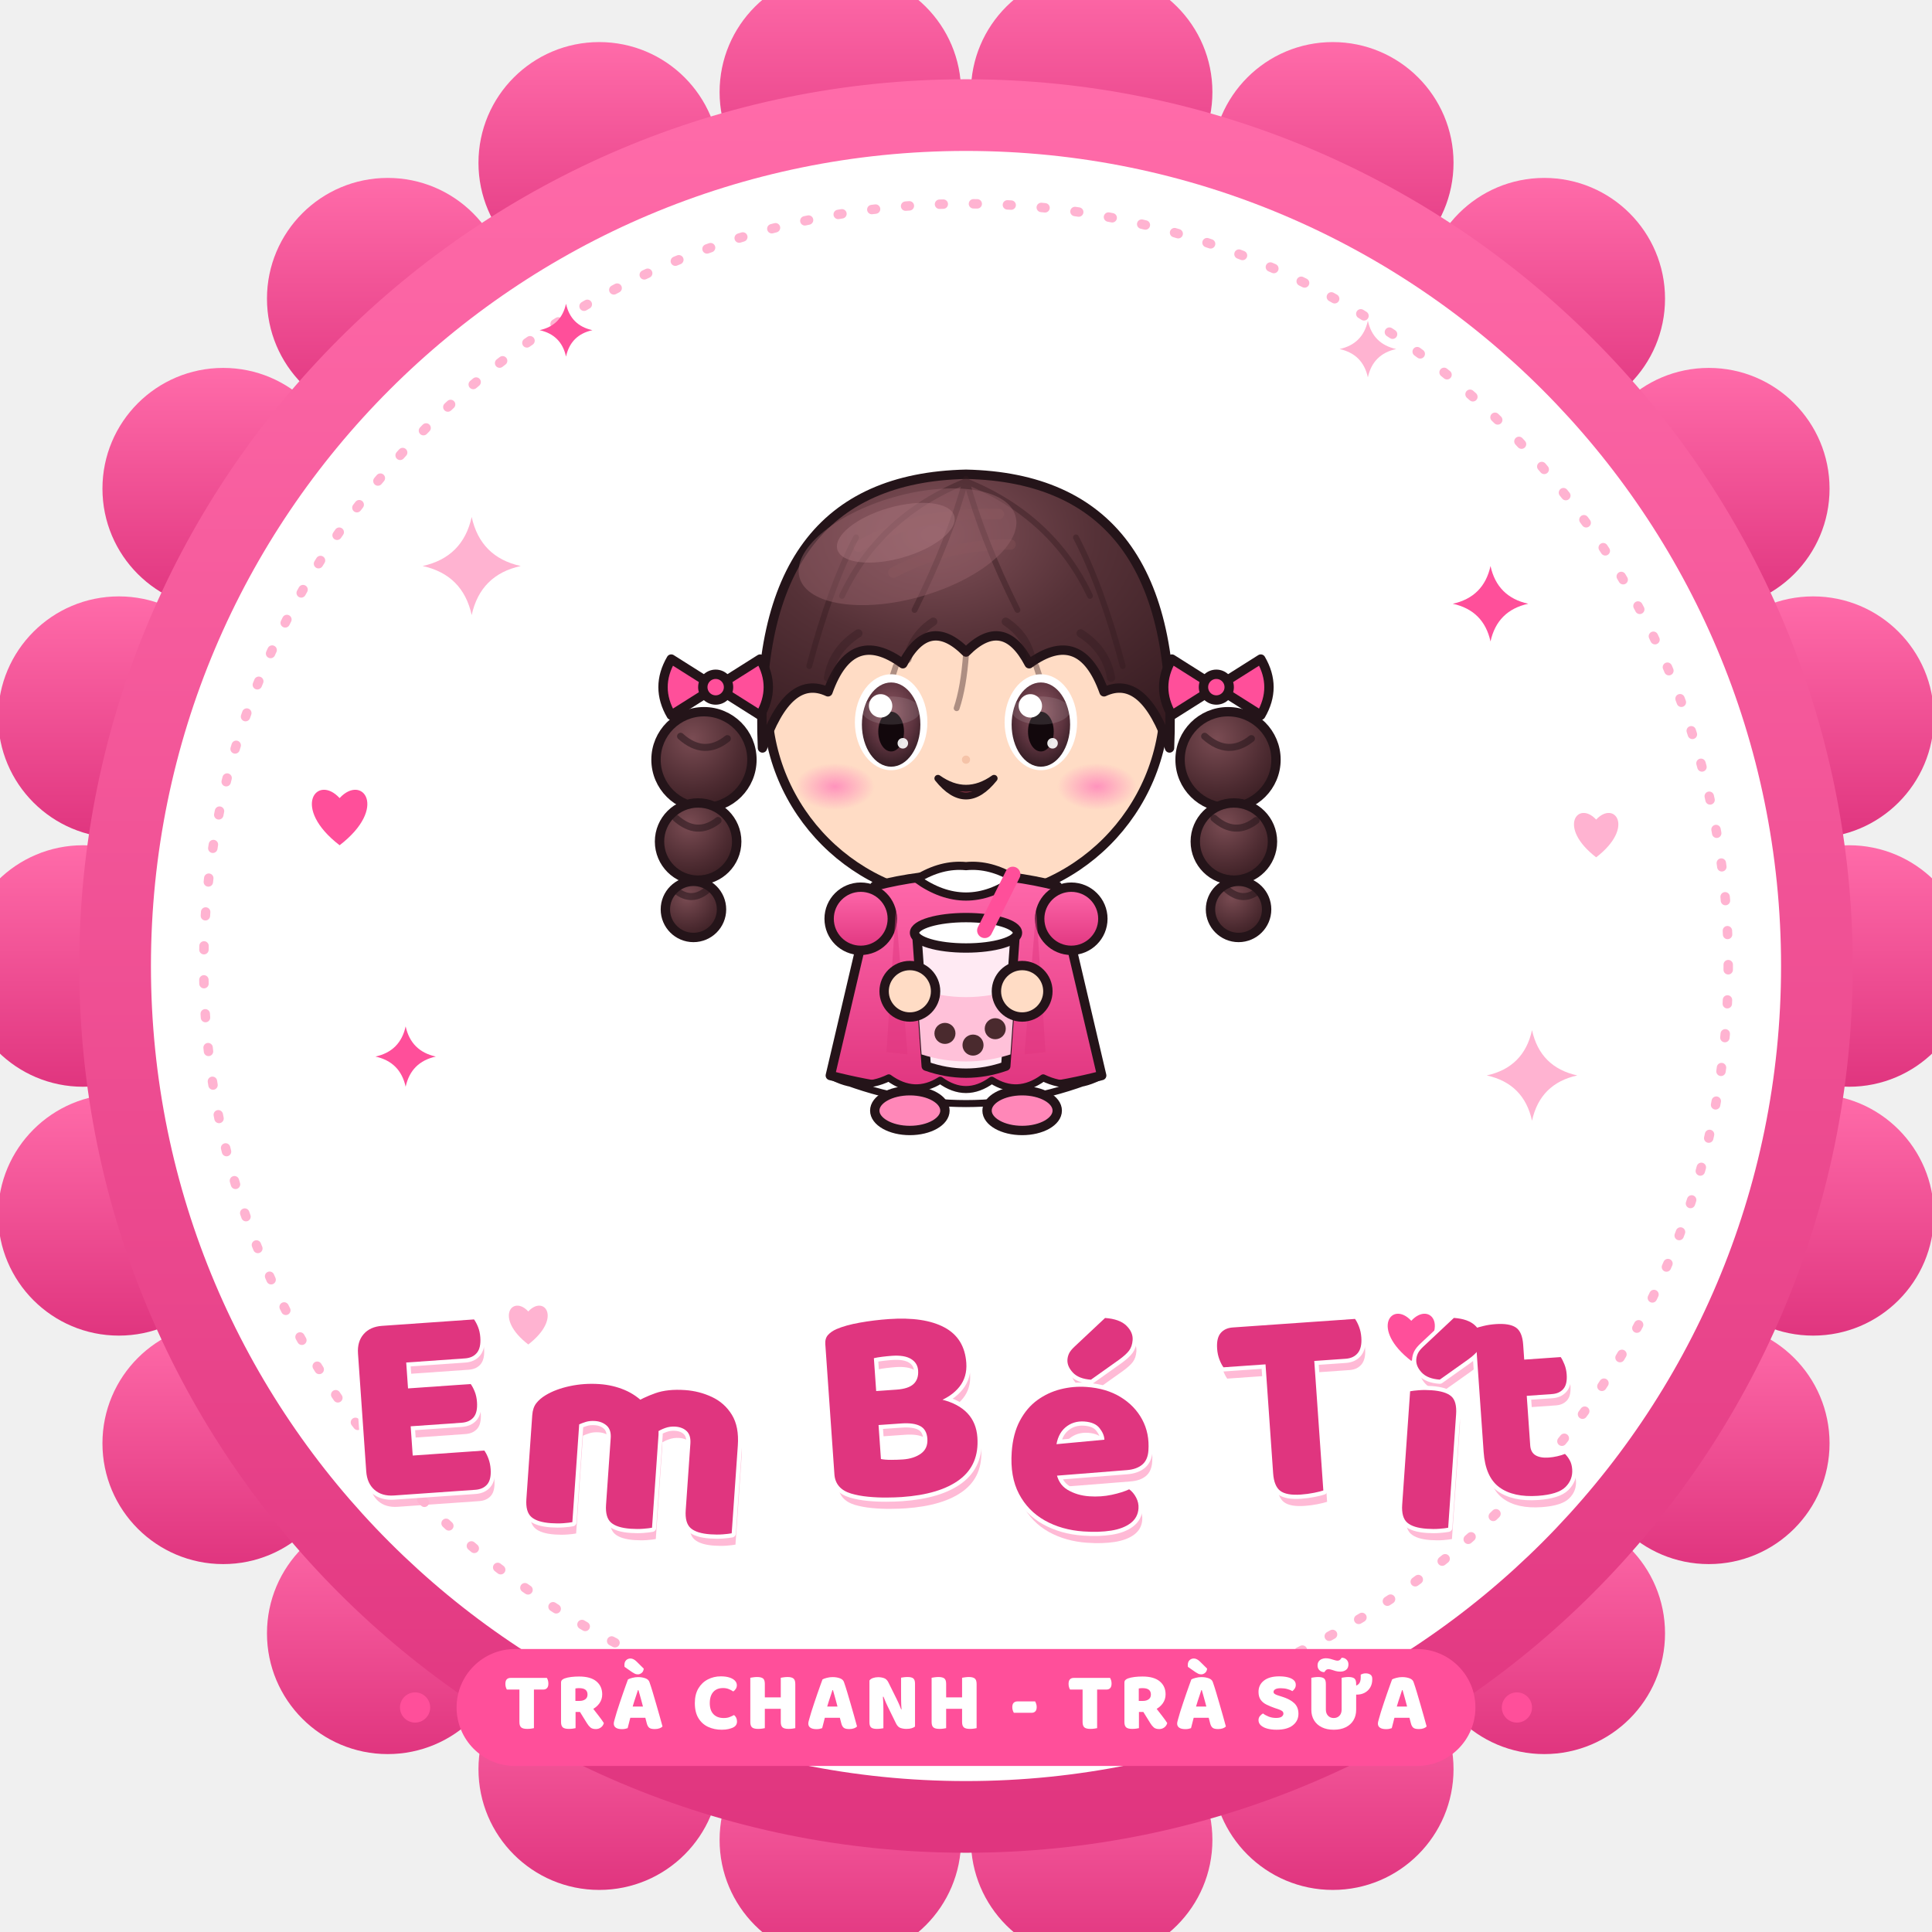
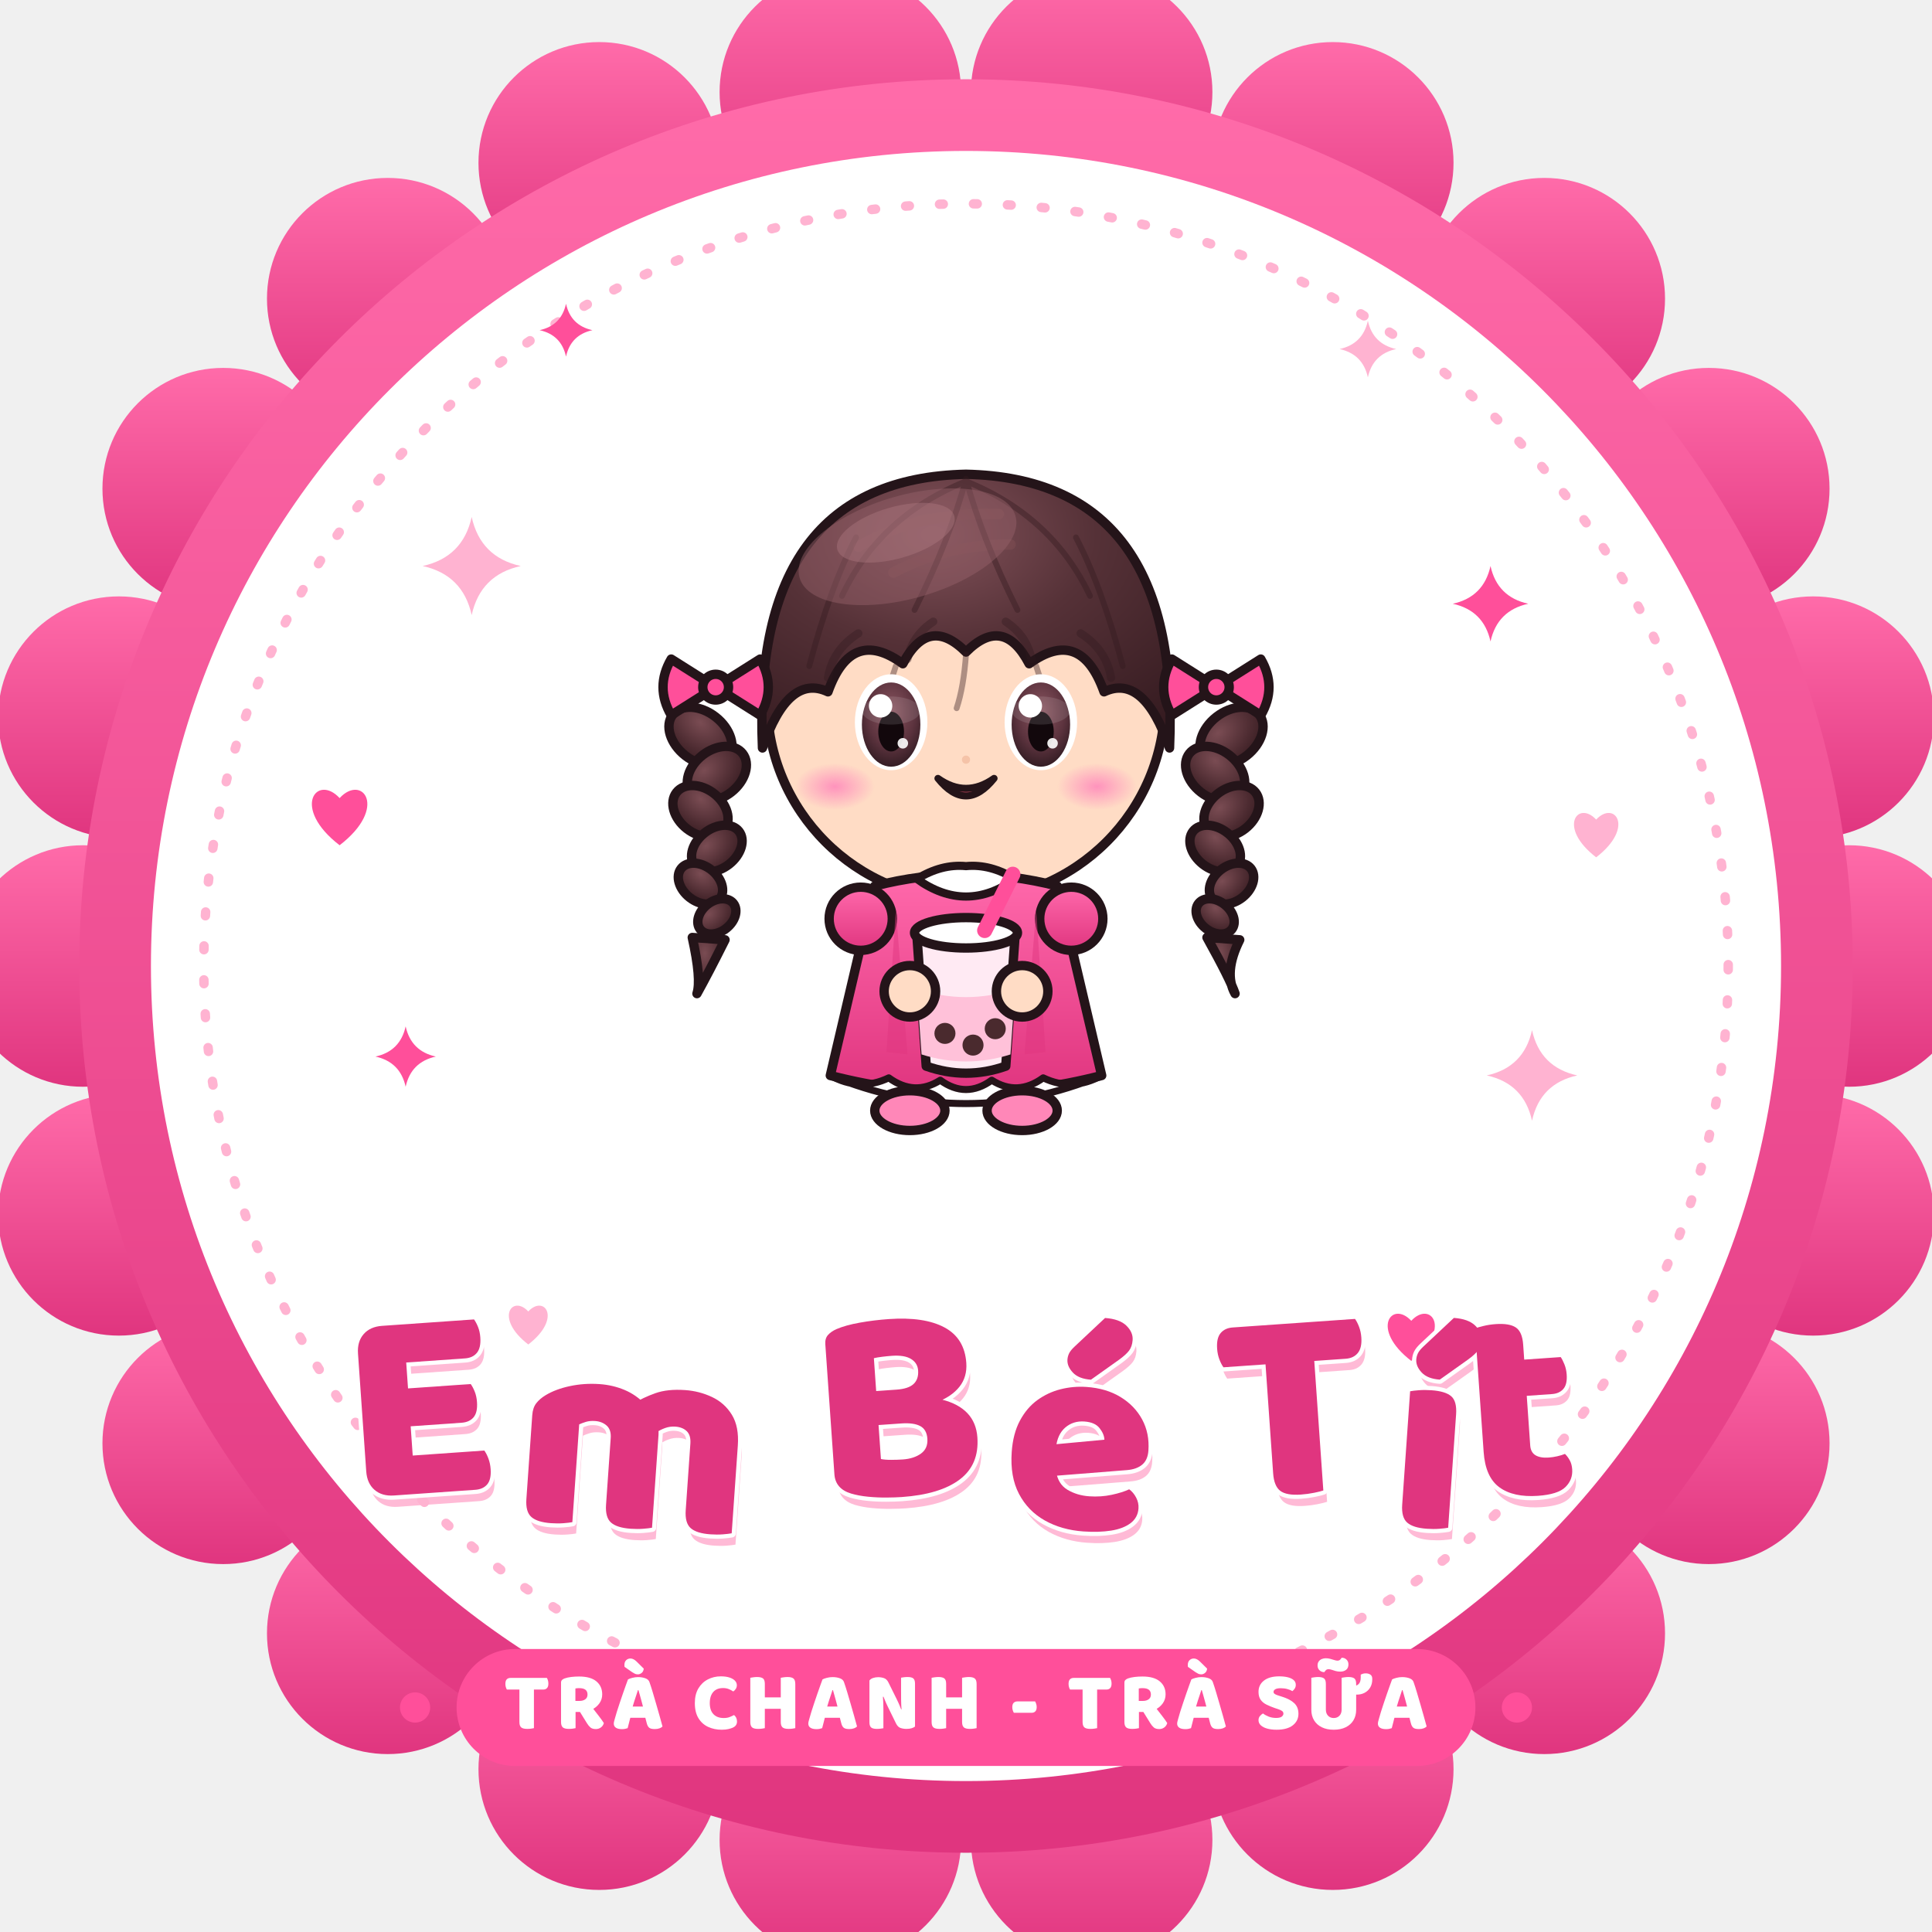
<svg xmlns="http://www.w3.org/2000/svg" viewBox="0 0 1024 1024">
  <defs>
    <radialGradient id="iris" cx="0.5" cy="0.35" r="0.75">
      <stop offset="0%" stop-color="#8a5560" />
      <stop offset="55%" stop-color="#5c333e" />
      <stop offset="100%" stop-color="#241419" />
    </radialGradient>
    <radialGradient id="hairG" cx="0.42" cy="0.22" r="1.0">
      <stop offset="0%" stop-color="#82525a" />
      <stop offset="40%" stop-color="#553137" />
      <stop offset="100%" stop-color="#2e161b" />
    </radialGradient>
    <radialGradient id="bumpG" cx="0.38" cy="0.28" r="0.95">
      <stop offset="0%" stop-color="#7a4c53" />
      <stop offset="55%" stop-color="#4d2b31" />
      <stop offset="100%" stop-color="#2b1418" />
    </radialGradient>
    <linearGradient id="dressG" x1="0" y1="0" x2="0" y2="1">
      <stop offset="0%" stop-color="#ff69ab" />
      <stop offset="100%" stop-color="#e0357f" />
    </linearGradient>
    <radialGradient id="blushG">
      <stop offset="0%" stop-color="#ff8fbc" stop-opacity="0.95" />
      <stop offset="100%" stop-color="#ff8fbc" stop-opacity="0" />
    </radialGradient>
    <linearGradient id="frameG" x1="0" y1="0" x2="0" y2="1">
      <stop offset="0%" stop-color="#ff6ba9" />
      <stop offset="100%" stop-color="#e0357f" />
    </linearGradient>
  </defs>
  <g fill="url(#frameG)">
    <circle cx="980.0" cy="512.0" r="64" />
    <circle cx="961.0" cy="643.9" r="64" />
    <circle cx="905.7" cy="765.0" r="64" />
    <circle cx="818.5" cy="865.7" r="64" />
    <circle cx="706.4" cy="937.7" r="64" />
    <circle cx="578.6" cy="975.2" r="64" />
    <circle cx="445.4" cy="975.2" r="64" />
    <circle cx="317.6" cy="937.7" r="64" />
    <circle cx="205.5" cy="865.7" r="64" />
    <circle cx="118.3" cy="765.0" r="64" />
    <circle cx="63.0" cy="643.9" r="64" />
    <circle cx="44.0" cy="512.0" r="64" />
    <circle cx="63.0" cy="380.1" r="64" />
    <circle cx="118.3" cy="259.0" r="64" />
    <circle cx="205.5" cy="158.3" r="64" />
    <circle cx="317.6" cy="86.3" r="64" />
    <circle cx="445.4" cy="48.8" r="64" />
    <circle cx="578.6" cy="48.8" r="64" />
    <circle cx="706.4" cy="86.3" r="64" />
    <circle cx="818.5" cy="158.3" r="64" />
    <circle cx="905.7" cy="259.0" r="64" />
    <circle cx="961.0" cy="380.1" r="64" />
    <circle cx="512" cy="512" r="470" />
  </g>
  <g fill="#ffffff">
    <circle cx="512" cy="512" r="432" />
  </g>
  <circle cx="512" cy="512" r="404" fill="none" stroke="#ffb3d1" stroke-width="5" stroke-dasharray="2 16" stroke-linecap="round" />
  <path d="M 250,274 Q 254.68,295.32 276,300 Q 254.68,304.68 250,326 Q 245.32,304.68 224,300 Q 245.32,295.32 250,274 Z" fill="#ffb3d1" />
  <path d="M 790,300 Q 793.6,316.4 810,320 Q 793.6,323.6 790,340 Q 786.4,323.6 770,320 Q 786.4,316.4 790,300 Z" fill="#ff4f9a" />
  <path d="M 215,544 Q 217.88,557.12 231,560 Q 217.88,562.88 215,576 Q 212.12,562.88 199,560 Q 212.12,557.12 215,544 Z" fill="#ff4f9a" />
  <path d="M 812,546 Q 816.32,565.68 836,570 Q 816.32,574.32 812,594 Q 807.68,574.32 788,570 Q 807.68,565.68 812,546 Z" fill="#ffb3d1" />
  <path d="M 300,161 Q 302.52,172.48 314,175 Q 302.52,177.52 300,189 Q 297.48,177.52 286,175 Q 297.48,172.48 300,161 Z" fill="#ff4f9a" />
  <path d="M 725,170 Q 727.7,182.3 740,185 Q 727.7,187.7 725,200 Q 722.3,187.7 710,185 Q 722.3,182.3 725,170 Z" fill="#ffb3d1" />
  <path d="M 180,448.0 C 154.0,428.0 168.0,410 180,423.0 C 192.0,410 206.0,428.0 180,448.0 Z" fill="#ff4f9a" />
  <path d="M 846,454.4 C 825.2,438.4 836.4,424 846,434.4 C 855.6,424 866.8,438.4 846,454.4 Z" fill="#ffb3d1" />
  <path d="M 280,712.6 C 261.8,698.6 271.6,686 280,695.1 C 288.4,686 298.2,698.6 280,712.6 Z" fill="#ffb3d1" />
  <path d="M 748,721.3 C 725.9,704.3 737.8,689 748,700.05 C 758.2,689 770.1,704.3 748,721.3 Z" fill="#ff4f9a" />
  <g transform="translate(512,420) scale(0.62) translate(-512,-540)">
    <g stroke="#241419" stroke-width="8" stroke-linecap="round" stroke-linejoin="round">
-       <g fill="url(#bumpG)">
-         <circle cx="288" cy="512" r="41" />
-         <circle cx="283" cy="582" r="33" />
-         <circle cx="279" cy="640" r="24" />
-         <circle cx="736" cy="512" r="41" />
-         <circle cx="741" cy="582" r="33" />
-         <circle cx="745" cy="640" r="24" />
-       </g>
-       <path d="M 268,492 q 20,18 40,2 M 264,562 q 18,16 36,2 M 262,622 q 14,13 28,2" fill="none" stroke-width="6" opacity="0.55" />
-       <path d="M 716,492 q 20,18 40,2 M 724,562 q 18,16 36,2 M 734,622 q 14,13 28,2" fill="none" stroke-width="6" opacity="0.55" />
+       <g>
+         <ellipse cx="285" cy="492" rx="30" ry="21" transform="rotate(38 285 492)" fill="url(#bumpG)" />
+         <ellipse cx="299" cy="524" rx="28" ry="20" transform="rotate(-38 299 524)" fill="url(#bumpG)" />
+         <ellipse cx="285" cy="556" rx="26" ry="19" transform="rotate(38 285 556)" fill="url(#bumpG)" />
+         <ellipse cx="299" cy="588" rx="24" ry="17" transform="rotate(-38 299 588)" fill="url(#bumpG)" />
+         <ellipse cx="285" cy="618" rx="21" ry="15" transform="rotate(38 285 618)" fill="url(#bumpG)" />
+         <ellipse cx="299" cy="646" rx="18" ry="13" transform="rotate(-38 299 646)" fill="url(#bumpG)" />
+         <path d="M 278,664 Q 286,700 282,712 Q 292,694 306,666 Z" fill="url(#bumpG)" />
+         <ellipse cx="739" cy="492" rx="30" ry="21" transform="rotate(-38 739 492)" fill="url(#bumpG)" />
+         <ellipse cx="725" cy="524" rx="28" ry="20" transform="rotate(38 725 524)" fill="url(#bumpG)" />
+         <ellipse cx="739" cy="556" rx="26" ry="19" transform="rotate(-38 739 556)" fill="url(#bumpG)" />
+         <ellipse cx="725" cy="588" rx="24" ry="17" transform="rotate(38 725 588)" fill="url(#bumpG)" />
+         <ellipse cx="739" cy="618" rx="21" ry="15" transform="rotate(-38 739 618)" fill="url(#bumpG)" />
+         <ellipse cx="725" cy="646" rx="18" ry="13" transform="rotate(38 725 646)" fill="url(#bumpG)" />
+         <path d="M 718,664 Q 738,700 742,712 Q 732,694 746,666 Z" fill="url(#bumpG)" />
+       </g>
      <circle cx="512" cy="462" r="170" fill="#ffdcc5" />
      <path d="M 338,502 Q 328,272 512,268 Q 696,272 686,502              Q 664,438 630,454 Q 610,398 566,430 Q 544,388 512,420              Q 480,388 458,430 Q 414,398 394,454 Q 360,438 338,502 Z" fill="url(#hairG)" />
      <g fill="none" stroke="#7d4d52" stroke-width="9" stroke-linecap="round" opacity="0.55">
        <path d="M 420,330 Q 470,300 540,302" />
        <path d="M 450,352 Q 495,328 550,328" />
      </g>
      <g fill="none" stroke="#33191e" stroke-width="5" opacity="0.4" stroke-linecap="round">
        <path d="M 512,274 Q 438,304 406,372" />
        <path d="M 512,274 Q 586,304 618,372" />
        <path d="M 512,272 Q 498,324 468,384" />
        <path d="M 512,272 Q 526,324 556,384" />
        <path d="M 418,322 Q 396,364 378,432" />
        <path d="M 606,322 Q 628,364 646,432" />
        <path d="M 452,432 q -8,26 -20,42" />
        <path d="M 512,422 q -2,28 -8,46" />
        <path d="M 572,432 q 8,26 20,42" />
      </g>
      <ellipse cx="462" cy="330" rx="96" ry="44" transform="rotate(-16 462 330)" fill="#96626a" opacity="0.45" stroke="none" />
      <ellipse cx="452" cy="318" rx="52" ry="22" transform="rotate(-16 452 318)" fill="#b07b82" opacity="0.4" stroke="none" />
      <g fill="none" stroke="#2f171c" stroke-width="7" opacity="0.35" stroke-linecap="round">
        <path d="M 610,404 q 22,14 26,38" />
        <path d="M 546,394 q 18,12 22,32" />
        <path d="M 484,394 q -18,12 -22,32" />
        <path d="M 420,404 q -22,14 -26,38" />
      </g>
      <g fill="#ff4f9a">
        <path d="M 298,450 L 260,426 Q 246,450 260,474 Z" />
        <path d="M 298,450 L 336,426 Q 350,450 336,474 Z" />
        <circle cx="298" cy="450" r="11" />
      </g>
      <g fill="#ff4f9a">
        <path d="M 726,450 L 688,426 Q 674,450 688,474 Z" />
        <path d="M 726,450 L 764,426 Q 778,450 764,474 Z" />
        <circle cx="726" cy="450" r="11" />
      </g>
      <path d="M 434,620 Q 512,600 590,620 L 628,782 Q 512,812 396,782 Z" fill="url(#dressG)" />
      <path d="M 396,782 Q 421,796 446,784 Q 468,800 490,786 Q 512,802 534,786 Q 556,800 578,784 Q 603,796 628,782 Q 570,806 512,806 Q 454,806 396,782 Z" fill="#fff" stroke-width="6" />
      <circle cx="422" cy="648" r="27" fill="url(#dressG)" />
      <circle cx="602" cy="648" r="27" fill="url(#dressG)" />
      <ellipse cx="464" cy="812" rx="30" ry="17" fill="#ff87b8" />
      <ellipse cx="560" cy="812" rx="30" ry="17" fill="#ff87b8" />
    </g>
    <path d="M 470,614 Q 512,644 554,614 Q 533,601 512,603 Q 491,601 470,614 Z" fill="#fff" stroke="#241419" stroke-width="7" />
    <g fill="#e0357f" opacity="0.5" stroke="none">
      <path d="M 452,640 L 444,762 L 462,764 Z" />
      <path d="M 572,640 L 580,762 L 562,764 Z" />
    </g>
    <g stroke="none">
      <ellipse cx="448" cy="480" rx="31" ry="41" fill="#fff" />
      <ellipse cx="448" cy="482" rx="25" ry="36" fill="url(#iris)" />
      <ellipse cx="448" cy="488" rx="11" ry="17" fill="#12080c" />
      <circle cx="439" cy="466" r="10" fill="#fff" />
      <circle cx="458" cy="498" r="4.5" fill="#fff" opacity="0.9" />
      <ellipse cx="448" cy="470" rx="25" ry="12" fill="#fff" opacity="0.12" />
      <ellipse cx="576" cy="480" rx="31" ry="41" fill="#fff" />
      <ellipse cx="576" cy="482" rx="25" ry="36" fill="url(#iris)" />
      <ellipse cx="576" cy="488" rx="11" ry="17" fill="#12080c" />
      <circle cx="567" cy="466" r="10" fill="#fff" />
      <circle cx="586" cy="498" r="4.5" fill="#fff" opacity="0.9" />
      <ellipse cx="576" cy="470" rx="25" ry="12" fill="#fff" opacity="0.12" />
      <ellipse cx="400" cy="535" rx="34" ry="20" fill="url(#blushG)" />
      <ellipse cx="624" cy="535" rx="34" ry="20" fill="url(#blushG)" />
      <path d="M 488,528 Q 512,558 536,528 Q 512,545 488,528 Z" fill="#c2455e" stroke="#241419" stroke-width="6" stroke-linejoin="round" />
      <circle cx="512" cy="512" r="3.5" fill="#f5c3a8" />
    </g>
    <g stroke="#241419" stroke-width="8" stroke-linejoin="round" stroke-linecap="round">
      <path d="M 470,662 L 478,774 Q 512,786 546,774 L 554,662 Z" fill="#ffeaf3" />
      <path d="M 470,708 L 474,764 Q 512,776 550,764 L 554,708 Q 512,722 470,708 Z" fill="#ffc1d9" stroke="none" />
      <circle cx="494" cy="746" r="9" fill="#4a2a2e" stroke="none" />
      <circle cx="518" cy="756" r="9" fill="#4a2a2e" stroke="none" />
      <circle cx="537" cy="742" r="9" fill="#4a2a2e" stroke="none" />
      <ellipse cx="512" cy="660" rx="44" ry="13" fill="#fff" />
      <line x1="528" y1="658" x2="552" y2="610" stroke="#ff4f9a" stroke-width="13" />
      <circle cx="464" cy="710" r="22" fill="#ffdcc5" />
      <circle cx="560" cy="710" r="22" fill="#ffdcc5" />
    </g>
  </g>
  <g fill="#ffb3d1" opacity="0.9">
    <g transform="translate(227.9,797.0) rotate(-4) scale(0.148,-0.148) translate(-274.0,0)">
      <path d="M65 442H235V6Q224 3 203.0 0.0Q182 -3 158 -3Q115 -3 90.0 22.0Q65 47 65 90ZM235 161H65V513Q65 556 90.0 581.0Q115 606 158 606Q182 606 203.0 603.0Q224 600 235 597ZM158 240V376H460Q467 365 472.5 348.0Q478 331 478 310Q478 273 462.0 256.5Q446 240 418 240ZM158 -3V135H492Q499 124 504.5 106.0Q510 88 510 67Q510 30 494.0 13.5Q478 -3 450 -3ZM158 469V606H488Q495 595 500.5 578.0Q506 561 506 540Q506 503 490.0 486.0Q474 469 446 469Z" />
    </g>
    <g transform="translate(335.1,815.0) rotate(4) scale(0.148,-0.148) translate(-423.5,0)">
      <path d="M508 334V221H338V311Q338 341 320.5 354.5Q303 368 278 368Q259 368 245.0 362.5Q231 357 222 352V221H52V373Q52 400 63.5 417.0Q75 434 95 448Q129 472 179.5 486.5Q230 501 285 501Q332 501 375.0 486.5Q418 472 453 440Q461 433 469.5 426.0Q478 419 482 411Q493 394 500.5 374.0Q508 354 508 334ZM794 316V221H624V311Q624 341 608.0 354.5Q592 368 566 368Q547 368 530.0 360.5Q513 353 502 344L409 439Q444 464 486.5 482.5Q529 501 592 501Q643 501 689.5 483.0Q736 465 765.0 424.5Q794 384 794 316ZM52 264H222V1Q211 -2 190.5 -5.0Q170 -8 146 -8Q97 -8 74.5 9.0Q52 26 52 72ZM338 264H508V1Q497 -2 476.5 -5.0Q456 -8 432 -8Q383 -8 360.5 9.0Q338 26 338 72ZM624 264H794V1Q783 -2 762.5 -5.0Q742 -8 718 -8Q669 -8 646.5 9.0Q624 26 624 72Z" />
    </g>
    <g transform="translate(481.2,797.0) rotate(-4) scale(0.148,-0.148) translate(-309.5,0)">
      <path d="M379 369V247H173V369ZM317 247 322 341Q410 341 468.0 322.0Q526 303 555.5 267.0Q585 231 585 178Q585 80 511.0 32.0Q437 -16 300 -16Q277 -16 245.0 -14.0Q213 -12 180.0 -6.5Q147 -1 120 9Q65 30 65 82V549Q65 570 77.0 581.5Q89 593 108 600Q142 612 193.5 617.5Q245 623 298 623Q425 623 494.5 579.5Q564 536 564 447Q564 397 533.5 363.5Q503 330 447.0 313.5Q391 297 314 297L308 369Q351 369 370.5 385.0Q390 401 390 432Q390 459 367.5 475.0Q345 491 300 491Q285 491 265.5 490.0Q246 489 235 487V125Q249 121 271.5 119.5Q294 118 313 118Q353 118 379.5 134.5Q406 151 406 186Q406 219 383.5 233.0Q361 247 317 247Z" />
    </g>
    <g transform="translate(571.6,815.0) rotate(4) scale(0.148,-0.148) translate(-274.5,0)">
      <path d="M134 167 128 279 359 317Q357 337 339.0 357.0Q321 377 283 377Q243 377 216.5 351.0Q190 325 188 277L194 193Q204 147 239.5 129.0Q275 111 319 111Q361 111 399.0 122.0Q437 133 460 146Q476 136 487.0 118.0Q498 100 498 80Q498 47 473.5 25.5Q449 4 406.0 -6.0Q363 -16 307 -16Q229 -16 166.5 13.5Q104 43 67.5 102.0Q31 161 31 250Q31 316 52.5 364.0Q74 412 110.0 442.0Q146 472 190.5 486.5Q235 501 282 501Q353 501 406.0 473.5Q459 446 489.0 398.5Q519 351 519 289Q519 255 500.0 237.0Q481 219 447 214ZM230 643 331 752Q383 752 409.0 730.0Q435 708 435 680Q435 657 425.0 641.5Q415 626 391 606L296 528Q252 528 229.5 549.0Q207 570 207 594Q207 606 211.5 617.0Q216 628 230 643Z" />
    </g>
    <g transform="translate(691.0,797.0) rotate(-4) scale(0.148,-0.148) translate(-278.0,0)">
      <path d="M185 466V606H518Q525 595 530.5 577.0Q536 559 536 538Q536 501 519.5 483.5Q503 466 475 466ZM369 606V466H36Q29 477 23.5 495.0Q18 513 18 534Q18 572 34.5 589.0Q51 606 79 606ZM187 493H362V1Q351 -2 328.0 -5.0Q305 -8 281 -8Q229 -8 208.0 10.5Q187 29 187 75Z" />
    </g>
    <g transform="translate(757.0,815.0) rotate(4) scale(0.148,-0.148) translate(-141.0,0)">
      <path d="M56 257H226V1Q215 -2 194.5 -5.0Q174 -8 150 -8Q101 -8 78.5 9.0Q56 26 56 72ZM226 211H56V479Q67 482 87.5 485.0Q108 488 132 488Q182 488 204.0 471.5Q226 455 226 408ZM93 643 194 752Q246 752 272.0 730.0Q298 708 298 680Q298 657 288.0 641.5Q278 626 254 606L159 528Q115 528 92.5 549.0Q70 570 70 594Q70 606 74.5 617.0Q79 628 93 643Z" />
    </g>
    <g transform="translate(811.3,797.0) rotate(-4) scale(0.148,-0.148) translate(-198.5,0)">
      <path d="M54 264H222V167Q222 142 238.5 130.5Q255 119 285 119Q300 119 316.0 121.5Q332 124 344 128Q353 118 359.5 104.0Q366 90 366 71Q366 34 337.5 9.5Q309 -15 237 -15Q149 -15 101.5 25.0Q54 65 54 155ZM164 345V475H353Q359 465 364.5 448.0Q370 431 370 411Q370 376 354.5 360.5Q339 345 313 345ZM222 240H54V599Q65 602 85.5 605.5Q106 609 129 609Q178 609 200.0 592.0Q222 575 222 529Z" />
    </g>
  </g>
  <g fill="none" stroke="#ffffff" stroke-width="30" stroke-linejoin="round">
    <g transform="translate(225.9,791.0) rotate(-4) scale(0.148,-0.148) translate(-274.0,0)">
      <path d="M65 442H235V6Q224 3 203.0 0.0Q182 -3 158 -3Q115 -3 90.0 22.0Q65 47 65 90ZM235 161H65V513Q65 556 90.0 581.0Q115 606 158 606Q182 606 203.0 603.0Q224 600 235 597ZM158 240V376H460Q467 365 472.5 348.0Q478 331 478 310Q478 273 462.0 256.5Q446 240 418 240ZM158 -3V135H492Q499 124 504.5 106.0Q510 88 510 67Q510 30 494.0 13.5Q478 -3 450 -3ZM158 469V606H488Q495 595 500.5 578.0Q506 561 506 540Q506 503 490.0 486.0Q474 469 446 469Z" />
    </g>
    <g transform="translate(333.1,809.0) rotate(4) scale(0.148,-0.148) translate(-423.5,0)">
      <path d="M508 334V221H338V311Q338 341 320.5 354.5Q303 368 278 368Q259 368 245.0 362.5Q231 357 222 352V221H52V373Q52 400 63.5 417.0Q75 434 95 448Q129 472 179.5 486.5Q230 501 285 501Q332 501 375.0 486.5Q418 472 453 440Q461 433 469.5 426.0Q478 419 482 411Q493 394 500.5 374.0Q508 354 508 334ZM794 316V221H624V311Q624 341 608.0 354.5Q592 368 566 368Q547 368 530.0 360.5Q513 353 502 344L409 439Q444 464 486.5 482.5Q529 501 592 501Q643 501 689.5 483.0Q736 465 765.0 424.5Q794 384 794 316ZM52 264H222V1Q211 -2 190.5 -5.0Q170 -8 146 -8Q97 -8 74.5 9.0Q52 26 52 72ZM338 264H508V1Q497 -2 476.5 -5.0Q456 -8 432 -8Q383 -8 360.5 9.0Q338 26 338 72ZM624 264H794V1Q783 -2 762.5 -5.0Q742 -8 718 -8Q669 -8 646.5 9.0Q624 26 624 72Z" />
    </g>
    <g transform="translate(479.2,791.0) rotate(-4) scale(0.148,-0.148) translate(-309.5,0)">
      <path d="M379 369V247H173V369ZM317 247 322 341Q410 341 468.0 322.0Q526 303 555.5 267.0Q585 231 585 178Q585 80 511.0 32.0Q437 -16 300 -16Q277 -16 245.0 -14.0Q213 -12 180.0 -6.5Q147 -1 120 9Q65 30 65 82V549Q65 570 77.0 581.5Q89 593 108 600Q142 612 193.5 617.5Q245 623 298 623Q425 623 494.5 579.5Q564 536 564 447Q564 397 533.5 363.5Q503 330 447.0 313.5Q391 297 314 297L308 369Q351 369 370.5 385.0Q390 401 390 432Q390 459 367.5 475.0Q345 491 300 491Q285 491 265.5 490.0Q246 489 235 487V125Q249 121 271.5 119.5Q294 118 313 118Q353 118 379.5 134.5Q406 151 406 186Q406 219 383.5 233.0Q361 247 317 247Z" />
    </g>
    <g transform="translate(569.6,809.0) rotate(4) scale(0.148,-0.148) translate(-274.5,0)">
      <path d="M134 167 128 279 359 317Q357 337 339.0 357.0Q321 377 283 377Q243 377 216.5 351.0Q190 325 188 277L194 193Q204 147 239.5 129.0Q275 111 319 111Q361 111 399.0 122.0Q437 133 460 146Q476 136 487.0 118.0Q498 100 498 80Q498 47 473.5 25.5Q449 4 406.0 -6.0Q363 -16 307 -16Q229 -16 166.5 13.5Q104 43 67.5 102.0Q31 161 31 250Q31 316 52.5 364.0Q74 412 110.0 442.0Q146 472 190.5 486.5Q235 501 282 501Q353 501 406.0 473.5Q459 446 489.0 398.5Q519 351 519 289Q519 255 500.0 237.0Q481 219 447 214ZM230 643 331 752Q383 752 409.0 730.0Q435 708 435 680Q435 657 425.0 641.5Q415 626 391 606L296 528Q252 528 229.5 549.0Q207 570 207 594Q207 606 211.5 617.0Q216 628 230 643Z" />
    </g>
    <g transform="translate(689.0,791.0) rotate(-4) scale(0.148,-0.148) translate(-278.0,0)">
      <path d="M185 466V606H518Q525 595 530.5 577.0Q536 559 536 538Q536 501 519.5 483.5Q503 466 475 466ZM369 606V466H36Q29 477 23.5 495.0Q18 513 18 534Q18 572 34.5 589.0Q51 606 79 606ZM187 493H362V1Q351 -2 328.0 -5.0Q305 -8 281 -8Q229 -8 208.0 10.5Q187 29 187 75Z" />
    </g>
    <g transform="translate(755.0,809.0) rotate(4) scale(0.148,-0.148) translate(-141.0,0)">
      <path d="M56 257H226V1Q215 -2 194.5 -5.0Q174 -8 150 -8Q101 -8 78.5 9.0Q56 26 56 72ZM226 211H56V479Q67 482 87.5 485.0Q108 488 132 488Q182 488 204.0 471.5Q226 455 226 408ZM93 643 194 752Q246 752 272.0 730.0Q298 708 298 680Q298 657 288.0 641.5Q278 626 254 606L159 528Q115 528 92.5 549.0Q70 570 70 594Q70 606 74.5 617.0Q79 628 93 643Z" />
    </g>
    <g transform="translate(809.3,791.0) rotate(-4) scale(0.148,-0.148) translate(-198.5,0)">
      <path d="M54 264H222V167Q222 142 238.5 130.5Q255 119 285 119Q300 119 316.0 121.5Q332 124 344 128Q353 118 359.5 104.0Q366 90 366 71Q366 34 337.5 9.5Q309 -15 237 -15Q149 -15 101.5 25.0Q54 65 54 155ZM164 345V475H353Q359 465 364.5 448.0Q370 431 370 411Q370 376 354.5 360.5Q339 345 313 345ZM222 240H54V599Q65 602 85.5 605.5Q106 609 129 609Q178 609 200.0 592.0Q222 575 222 529Z" />
    </g>
  </g>
  <g fill="#e0357f">
    <g transform="translate(225.9,791.0) rotate(-4) scale(0.148,-0.148) translate(-274.0,0)">
      <path d="M65 442H235V6Q224 3 203.0 0.0Q182 -3 158 -3Q115 -3 90.0 22.0Q65 47 65 90ZM235 161H65V513Q65 556 90.0 581.0Q115 606 158 606Q182 606 203.0 603.0Q224 600 235 597ZM158 240V376H460Q467 365 472.5 348.0Q478 331 478 310Q478 273 462.0 256.5Q446 240 418 240ZM158 -3V135H492Q499 124 504.5 106.0Q510 88 510 67Q510 30 494.0 13.5Q478 -3 450 -3ZM158 469V606H488Q495 595 500.5 578.0Q506 561 506 540Q506 503 490.0 486.0Q474 469 446 469Z" />
    </g>
    <g transform="translate(333.1,809.0) rotate(4) scale(0.148,-0.148) translate(-423.5,0)">
      <path d="M508 334V221H338V311Q338 341 320.5 354.5Q303 368 278 368Q259 368 245.0 362.5Q231 357 222 352V221H52V373Q52 400 63.5 417.0Q75 434 95 448Q129 472 179.5 486.5Q230 501 285 501Q332 501 375.0 486.5Q418 472 453 440Q461 433 469.5 426.0Q478 419 482 411Q493 394 500.5 374.0Q508 354 508 334ZM794 316V221H624V311Q624 341 608.0 354.5Q592 368 566 368Q547 368 530.0 360.5Q513 353 502 344L409 439Q444 464 486.5 482.5Q529 501 592 501Q643 501 689.5 483.0Q736 465 765.0 424.5Q794 384 794 316ZM52 264H222V1Q211 -2 190.5 -5.0Q170 -8 146 -8Q97 -8 74.5 9.0Q52 26 52 72ZM338 264H508V1Q497 -2 476.5 -5.0Q456 -8 432 -8Q383 -8 360.5 9.0Q338 26 338 72ZM624 264H794V1Q783 -2 762.5 -5.0Q742 -8 718 -8Q669 -8 646.5 9.0Q624 26 624 72Z" />
    </g>
    <g transform="translate(479.2,791.0) rotate(-4) scale(0.148,-0.148) translate(-309.5,0)">
      <path d="M379 369V247H173V369ZM317 247 322 341Q410 341 468.0 322.0Q526 303 555.5 267.0Q585 231 585 178Q585 80 511.0 32.0Q437 -16 300 -16Q277 -16 245.0 -14.0Q213 -12 180.0 -6.5Q147 -1 120 9Q65 30 65 82V549Q65 570 77.0 581.5Q89 593 108 600Q142 612 193.5 617.5Q245 623 298 623Q425 623 494.5 579.5Q564 536 564 447Q564 397 533.5 363.5Q503 330 447.0 313.5Q391 297 314 297L308 369Q351 369 370.5 385.0Q390 401 390 432Q390 459 367.5 475.0Q345 491 300 491Q285 491 265.5 490.0Q246 489 235 487V125Q249 121 271.5 119.5Q294 118 313 118Q353 118 379.5 134.5Q406 151 406 186Q406 219 383.5 233.0Q361 247 317 247Z" />
    </g>
    <g transform="translate(569.6,809.0) rotate(4) scale(0.148,-0.148) translate(-274.5,0)">
      <path d="M134 167 128 279 359 317Q357 337 339.0 357.0Q321 377 283 377Q243 377 216.5 351.0Q190 325 188 277L194 193Q204 147 239.5 129.0Q275 111 319 111Q361 111 399.0 122.0Q437 133 460 146Q476 136 487.0 118.0Q498 100 498 80Q498 47 473.5 25.5Q449 4 406.0 -6.0Q363 -16 307 -16Q229 -16 166.5 13.5Q104 43 67.5 102.0Q31 161 31 250Q31 316 52.5 364.0Q74 412 110.0 442.0Q146 472 190.5 486.5Q235 501 282 501Q353 501 406.0 473.5Q459 446 489.0 398.5Q519 351 519 289Q519 255 500.0 237.0Q481 219 447 214ZM230 643 331 752Q383 752 409.0 730.0Q435 708 435 680Q435 657 425.0 641.5Q415 626 391 606L296 528Q252 528 229.5 549.0Q207 570 207 594Q207 606 211.5 617.0Q216 628 230 643Z" />
    </g>
    <g transform="translate(689.0,791.0) rotate(-4) scale(0.148,-0.148) translate(-278.0,0)">
      <path d="M185 466V606H518Q525 595 530.5 577.0Q536 559 536 538Q536 501 519.5 483.5Q503 466 475 466ZM369 606V466H36Q29 477 23.5 495.0Q18 513 18 534Q18 572 34.5 589.0Q51 606 79 606ZM187 493H362V1Q351 -2 328.0 -5.0Q305 -8 281 -8Q229 -8 208.0 10.5Q187 29 187 75Z" />
    </g>
    <g transform="translate(755.0,809.0) rotate(4) scale(0.148,-0.148) translate(-141.0,0)">
      <path d="M56 257H226V1Q215 -2 194.5 -5.0Q174 -8 150 -8Q101 -8 78.5 9.0Q56 26 56 72ZM226 211H56V479Q67 482 87.5 485.0Q108 488 132 488Q182 488 204.0 471.5Q226 455 226 408ZM93 643 194 752Q246 752 272.0 730.0Q298 708 298 680Q298 657 288.0 641.5Q278 626 254 606L159 528Q115 528 92.5 549.0Q70 570 70 594Q70 606 74.5 617.0Q79 628 93 643Z" />
    </g>
    <g transform="translate(809.3,791.0) rotate(-4) scale(0.148,-0.148) translate(-198.5,0)">
      <path d="M54 264H222V167Q222 142 238.5 130.5Q255 119 285 119Q300 119 316.0 121.5Q332 124 344 128Q353 118 359.5 104.0Q366 90 366 71Q366 34 337.5 9.5Q309 -15 237 -15Q149 -15 101.5 25.0Q54 65 54 155ZM164 345V475H353Q359 465 364.5 448.0Q370 431 370 411Q370 376 354.5 360.5Q339 345 313 345ZM222 240H54V599Q65 602 85.5 605.5Q106 609 129 609Q178 609 200.0 592.0Q222 575 222 529Z" />
    </g>
  </g>
  <rect x="242" y="874" width="540" height="62" rx="31" fill="#ff4f9a" />
  <circle cx="220" cy="905" r="8" fill="#ff4f9a" />
  <circle cx="804" cy="905" r="8" fill="#ff4f9a" />
  <g fill="#ffffff">
    <g transform="translate(279.3,916.0) rotate(0) scale(0.044,-0.044) translate(-278.0,0)">
      <path d="M185 466V606H518Q525 595 530.5 577.0Q536 559 536 538Q536 501 519.5 483.5Q503 466 475 466ZM369 606V466H36Q29 477 23.5 495.0Q18 513 18 534Q18 572 34.5 589.0Q51 606 79 606ZM187 493H362V1Q351 -2 328.0 -5.0Q305 -8 281 -8Q229 -8 208.0 10.5Q187 29 187 75Z" />
    </g>
    <g transform="translate(307.9,916.0) rotate(0) scale(0.044,-0.044) translate(-304.5,0)">
      <path d="M238 329H288Q330 329 357.0 348.5Q384 368 384 406Q384 444 359.5 463.5Q335 483 282 483Q269 483 259.0 482.0Q249 481 238 479ZM306 196H65V549Q65 570 77.0 581.5Q89 593 108 600Q142 612 187.0 617.5Q232 623 283 623Q421 623 491.0 564.5Q561 506 561 408Q561 347 526.5 299.0Q492 251 434.5 223.5Q377 196 306 196ZM269 235 428 267Q450 237 473.0 208.0Q496 179 516.5 152.0Q537 125 554.0 102.0Q571 79 581 62Q571 28 544.5 9.0Q518 -10 485 -10Q442 -10 419.5 9.0Q397 28 378 59ZM65 264H240V1Q229 -2 206.0 -5.0Q183 -8 159 -8Q107 -8 86.0 10.5Q65 29 65 75Z" />
    </g>
    <g transform="translate(338.1,916.0) rotate(0) scale(0.044,-0.044) translate(-313.5,0)">
      <path d="M320 459H314Q305 431 294.0 398.0Q283 365 271.0 328.5Q259 292 248 253L226 140Q220 120 215.5 101.0Q211 82 206.5 65.0Q202 48 198.0 32.0Q194 16 190 1Q177 -3 161.0 -7.0Q145 -11 123 -11Q73 -11 48.0 6.5Q23 24 23 55Q23 69 27.0 83.0Q31 97 36 116Q44 148 60.0 198.5Q76 249 95.5 307.5Q115 366 134.5 422.0Q154 478 170.0 522.5Q186 567 194 588Q211 598 246.0 607.0Q281 616 315 616Q365 616 404.0 601.5Q443 587 453 555Q471 504 491.5 435.5Q512 367 533.5 292.5Q555 218 575.0 147.5Q595 77 610 21Q598 8 574.0 -1.0Q550 -10 517 -10Q468 -10 449.0 6.5Q430 23 421 57L396 153L376 256Q366 295 356.0 331.0Q346 367 337.0 399.5Q328 432 320 459ZM151 126 220 261H440L461 126ZM245 675 153 739Q152 743 151.5 750.5Q151 758 151 762Q151 799 172.0 819.5Q193 840 224 840Q260 840 298 803L384 718Q380 683 358.5 666.0Q337 649 313 649Q292 649 277.0 656.5Q262 664 245 675Z" />
    </g>
    <g transform="translate(379.3,916.0) rotate(0) scale(0.044,-0.044) translate(-285.5,0)">
      <path d="M541 518Q541 493 528.0 473.5Q515 454 498 443Q473 460 443.0 472.0Q413 484 374 484Q323 484 287.5 462.5Q252 441 233.5 400.5Q215 360 215 303Q215 215 259.5 169.0Q304 123 383 123Q424 123 452.5 134.0Q481 145 507 159Q524 146 533.5 126.0Q543 106 543 80Q543 57 531.0 38.0Q519 19 490 6Q472 -2 439.0 -10.0Q406 -18 359 -18Q269 -18 195.5 16.0Q122 50 78.5 121.0Q35 192 35 303Q35 407 77.0 478.5Q119 550 190.5 587.5Q262 625 348 625Q409 625 452.0 611.0Q495 597 518.0 573.0Q541 549 541 518Z" />
    </g>
    <g transform="translate(409.6,916.0) rotate(0) scale(0.044,-0.044) translate(-336.0,0)">
      <path d="M65 442H240V1Q229 -2 206.0 -5.0Q183 -8 159 -8Q107 -8 86.0 10.5Q65 29 65 75ZM240 211H65V608Q77 610 100.5 613.5Q124 617 146 617Q196 617 218.0 600.0Q240 583 240 534ZM432 442H607V1Q596 -2 573.0 -5.0Q550 -8 526 -8Q474 -8 453.0 10.5Q432 29 432 75ZM607 211H432V608Q444 610 467.5 613.5Q491 617 513 617Q563 617 585.0 599.0Q607 581 607 532ZM533 234H140V372H533Z" />
    </g>
    <g transform="translate(441.2,916.0) rotate(0) scale(0.044,-0.044) translate(-313.5,0)">
      <path d="M320 459H314Q305 431 294.0 398.0Q283 365 271.0 328.5Q259 292 248 253L226 140Q220 120 215.5 101.0Q211 82 206.5 65.0Q202 48 198.0 32.0Q194 16 190 1Q177 -3 161.0 -7.0Q145 -11 123 -11Q73 -11 48.0 6.5Q23 24 23 55Q23 69 27.0 83.0Q31 97 36 116Q44 148 60.0 198.5Q76 249 95.5 307.5Q115 366 134.5 422.0Q154 478 170.0 522.5Q186 567 194 588Q211 598 246.0 607.0Q281 616 315 616Q365 616 404.0 601.5Q443 587 453 555Q471 504 491.5 435.5Q512 367 533.5 292.5Q555 218 575.0 147.5Q595 77 610 21Q598 8 574.0 -1.0Q550 -10 517 -10Q468 -10 449.0 6.5Q430 23 421 57L396 153L376 256Q366 295 356.0 331.0Q346 367 337.0 399.5Q328 432 320 459ZM151 126 220 261H440L461 126Z" />
    </g>
    <g transform="translate(472.9,916.0) rotate(0) scale(0.044,-0.044) translate(-339.5,0)">
      <path d="M65 400H226Q230 354 231.5 312.0Q233 270 233.0 232.5Q233 195 233 159V0Q223 -2 200.5 -5.0Q178 -8 155 -8Q105 -8 85.0 9.5Q65 27 65 72ZM614 210H453Q447 280 446.5 339.0Q446 398 446 451V609Q457 611 479.0 614.0Q501 617 524 617Q574 617 594.0 599.5Q614 582 614 537ZM614 264V21Q600 8 573.5 0.0Q547 -8 510 -8Q473 -8 440.0 3.0Q407 14 386 56L287 258Q277 279 268.5 297.5Q260 316 252.0 336.0Q244 356 234 380L65 343V575Q79 595 108.0 605.0Q137 615 170 615Q207 615 240.5 603.5Q274 592 294 551L394 349Q404 329 412.5 310.0Q421 291 429.5 271.0Q438 251 447 227Z" />
    </g>
    <g transform="translate(505.7,916.0) rotate(0) scale(0.044,-0.044) translate(-336.0,0)">
      <path d="M65 442H240V1Q229 -2 206.0 -5.0Q183 -8 159 -8Q107 -8 86.0 10.5Q65 29 65 75ZM240 211H65V608Q77 610 100.5 613.5Q124 617 146 617Q196 617 218.0 600.0Q240 583 240 534ZM432 442H607V1Q596 -2 573.0 -5.0Q550 -8 526 -8Q474 -8 453.0 10.5Q432 29 432 75ZM607 211H432V608Q444 610 467.5 613.5Q491 617 513 617Q563 617 585.0 599.0Q607 581 607 532ZM533 234H140V372H533Z" />
    </g>
    <g transform="translate(543.0,916.0) rotate(0) scale(0.044,-0.044) translate(-177.0,0)">
      <path d="M263 186H49Q42 197 36.0 215.0Q30 233 30 253Q30 290 47.0 306.5Q64 323 91 323H305Q311 313 317.5 294.5Q324 276 324 256Q324 219 307.0 202.5Q290 186 263 186Z" />
    </g>
    <g transform="translate(577.8,916.0) rotate(0) scale(0.044,-0.044) translate(-278.0,0)">
      <path d="M185 466V606H518Q525 595 530.5 577.0Q536 559 536 538Q536 501 519.5 483.5Q503 466 475 466ZM369 606V466H36Q29 477 23.5 495.0Q18 513 18 534Q18 572 34.5 589.0Q51 606 79 606ZM187 493H362V1Q351 -2 328.0 -5.0Q305 -8 281 -8Q229 -8 208.0 10.5Q187 29 187 75Z" />
    </g>
    <g transform="translate(606.5,916.0) rotate(0) scale(0.044,-0.044) translate(-304.5,0)">
      <path d="M238 329H288Q330 329 357.0 348.5Q384 368 384 406Q384 444 359.5 463.5Q335 483 282 483Q269 483 259.0 482.0Q249 481 238 479ZM306 196H65V549Q65 570 77.0 581.5Q89 593 108 600Q142 612 187.0 617.5Q232 623 283 623Q421 623 491.0 564.5Q561 506 561 408Q561 347 526.5 299.0Q492 251 434.5 223.5Q377 196 306 196ZM269 235 428 267Q450 237 473.0 208.0Q496 179 516.5 152.0Q537 125 554.0 102.0Q571 79 581 62Q571 28 544.5 9.0Q518 -10 485 -10Q442 -10 419.5 9.0Q397 28 378 59ZM65 264H240V1Q229 -2 206.0 -5.0Q183 -8 159 -8Q107 -8 86.0 10.5Q65 29 65 75Z" />
    </g>
    <g transform="translate(636.7,916.0) rotate(0) scale(0.044,-0.044) translate(-313.5,0)">
      <path d="M320 459H314Q305 431 294.0 398.0Q283 365 271.0 328.5Q259 292 248 253L226 140Q220 120 215.5 101.0Q211 82 206.5 65.0Q202 48 198.0 32.0Q194 16 190 1Q177 -3 161.0 -7.0Q145 -11 123 -11Q73 -11 48.0 6.5Q23 24 23 55Q23 69 27.0 83.0Q31 97 36 116Q44 148 60.0 198.5Q76 249 95.5 307.5Q115 366 134.5 422.0Q154 478 170.0 522.5Q186 567 194 588Q211 598 246.0 607.0Q281 616 315 616Q365 616 404.0 601.5Q443 587 453 555Q471 504 491.5 435.5Q512 367 533.5 292.5Q555 218 575.0 147.5Q595 77 610 21Q598 8 574.0 -1.0Q550 -10 517 -10Q468 -10 449.0 6.5Q430 23 421 57L396 153L376 256Q366 295 356.0 331.0Q346 367 337.0 399.5Q328 432 320 459ZM151 126 220 261H440L461 126ZM245 675 153 739Q152 743 151.5 750.5Q151 758 151 762Q151 799 172.0 819.5Q193 840 224 840Q260 840 298 803L384 718Q380 683 358.5 666.0Q337 649 313 649Q292 649 277.0 656.5Q262 664 245 675Z" />
    </g>
    <g transform="translate(677.4,916.0) rotate(0) scale(0.044,-0.044) translate(-275.5,0)">
      <path d="M251 124Q300 124 320.0 140.0Q340 156 340 176Q340 196 324.0 207.5Q308 219 279 229L237 243Q179 263 134.5 285.5Q90 308 65.0 344.0Q40 380 40 438Q40 523 105.5 574.0Q171 625 289 625Q347 625 392.0 614.0Q437 603 463.0 580.5Q489 558 489 523Q489 498 477.0 479.0Q465 460 448 447Q426 461 389.0 471.5Q352 482 308 482Q263 482 242.0 469.5Q221 457 221 438Q221 423 234.5 413.5Q248 404 273 396L326 379Q421 349 471.0 301.5Q521 254 521 174Q521 89 453.5 35.5Q386 -18 257 -18Q196 -18 147.0 -5.0Q98 8 69.0 34.0Q40 60 40 97Q40 126 57.0 146.5Q74 167 94 178Q122 156 162.5 140.0Q203 124 251 124Z" />
    </g>
    <g transform="translate(709.4,916.0) rotate(0) scale(0.044,-0.044) translate(-384.5,0)">
      <path d="M328 -18Q244 -18 183.5 12.0Q123 42 90.5 96.0Q58 150 58 222V283H233V225Q233 178 259.5 150.5Q286 123 328 123Q370 123 396.5 150.5Q423 178 423 225V283H598V222Q598 150 565.5 96.0Q533 42 472.5 12.0Q412 -18 328 -18ZM233 256H58V608Q70 610 93.5 613.5Q117 617 139 617Q189 617 211.0 600.0Q233 583 233 534ZM598 254H423V608Q435 610 458.5 613.5Q482 617 504 617Q554 617 576.0 600.0Q598 583 598 534ZM231 843Q259 843 285.5 836.0Q312 829 334.5 821.5Q357 814 372 814Q394 814 406.0 827.0Q418 840 423 849H427Q459 849 482.0 826.5Q505 804 505 769Q505 725 477.0 703.5Q449 682 407 682Q375 682 349.5 689.5Q324 697 303.5 704.0Q283 711 266 711Q244 711 232.5 698.5Q221 686 215 676H212Q180 676 156.5 698.0Q133 720 133 756Q133 786 147.5 805.5Q162 825 185.0 834.0Q208 843 231 843ZM607 405 586 406Q579 417 573.0 447.5Q567 478 567 509Q605 509 629.0 533.5Q653 558 653 612V646Q667 653 680.5 657.0Q694 661 714 661Q746 661 769.0 646.0Q792 631 792 595V589Q792 532 767.0 490.5Q742 449 700.0 427.0Q658 405 607 405Z" />
    </g>
    <g transform="translate(743.1,916.0) rotate(0) scale(0.044,-0.044) translate(-313.5,0)">
      <path d="M320 459H314Q305 431 294.0 398.0Q283 365 271.0 328.5Q259 292 248 253L226 140Q220 120 215.5 101.0Q211 82 206.5 65.0Q202 48 198.0 32.0Q194 16 190 1Q177 -3 161.0 -7.0Q145 -11 123 -11Q73 -11 48.0 6.5Q23 24 23 55Q23 69 27.0 83.0Q31 97 36 116Q44 148 60.0 198.5Q76 249 95.5 307.5Q115 366 134.5 422.0Q154 478 170.0 522.5Q186 567 194 588Q211 598 246.0 607.0Q281 616 315 616Q365 616 404.0 601.5Q443 587 453 555Q471 504 491.5 435.5Q512 367 533.5 292.5Q555 218 575.0 147.5Q595 77 610 21Q598 8 574.0 -1.0Q550 -10 517 -10Q468 -10 449.0 6.5Q430 23 421 57L396 153L376 256Q366 295 356.0 331.0Q346 367 337.0 399.5Q328 432 320 459ZM151 126 220 261H440L461 126Z" />
    </g>
  </g>
</svg>
